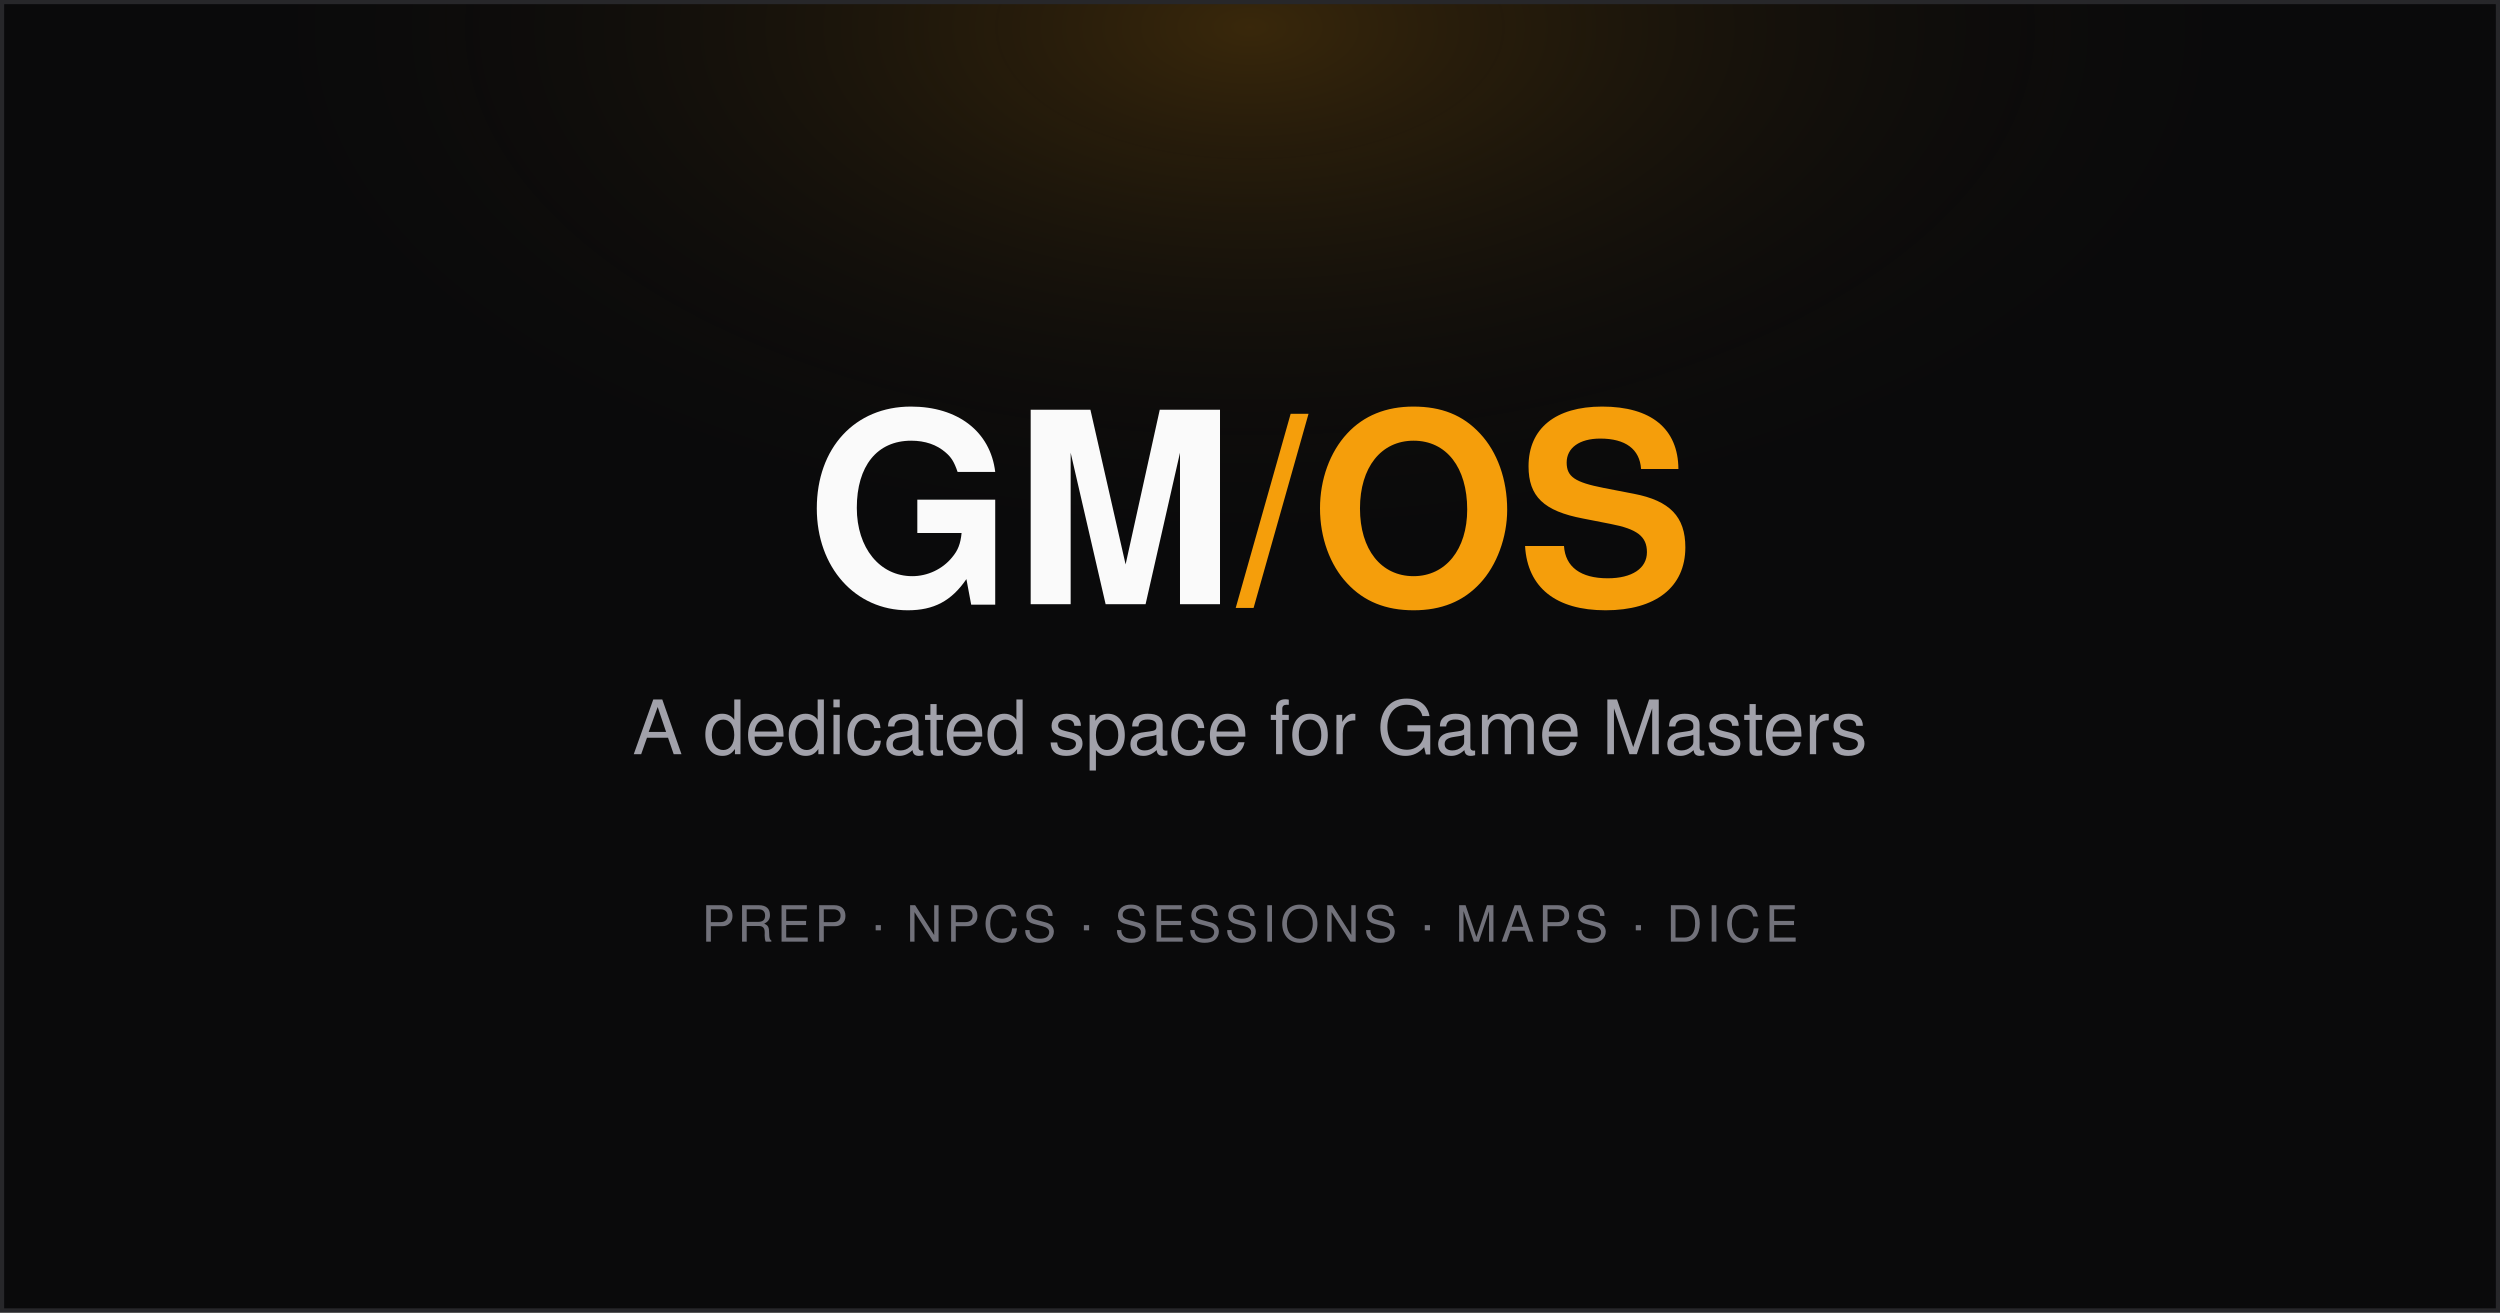
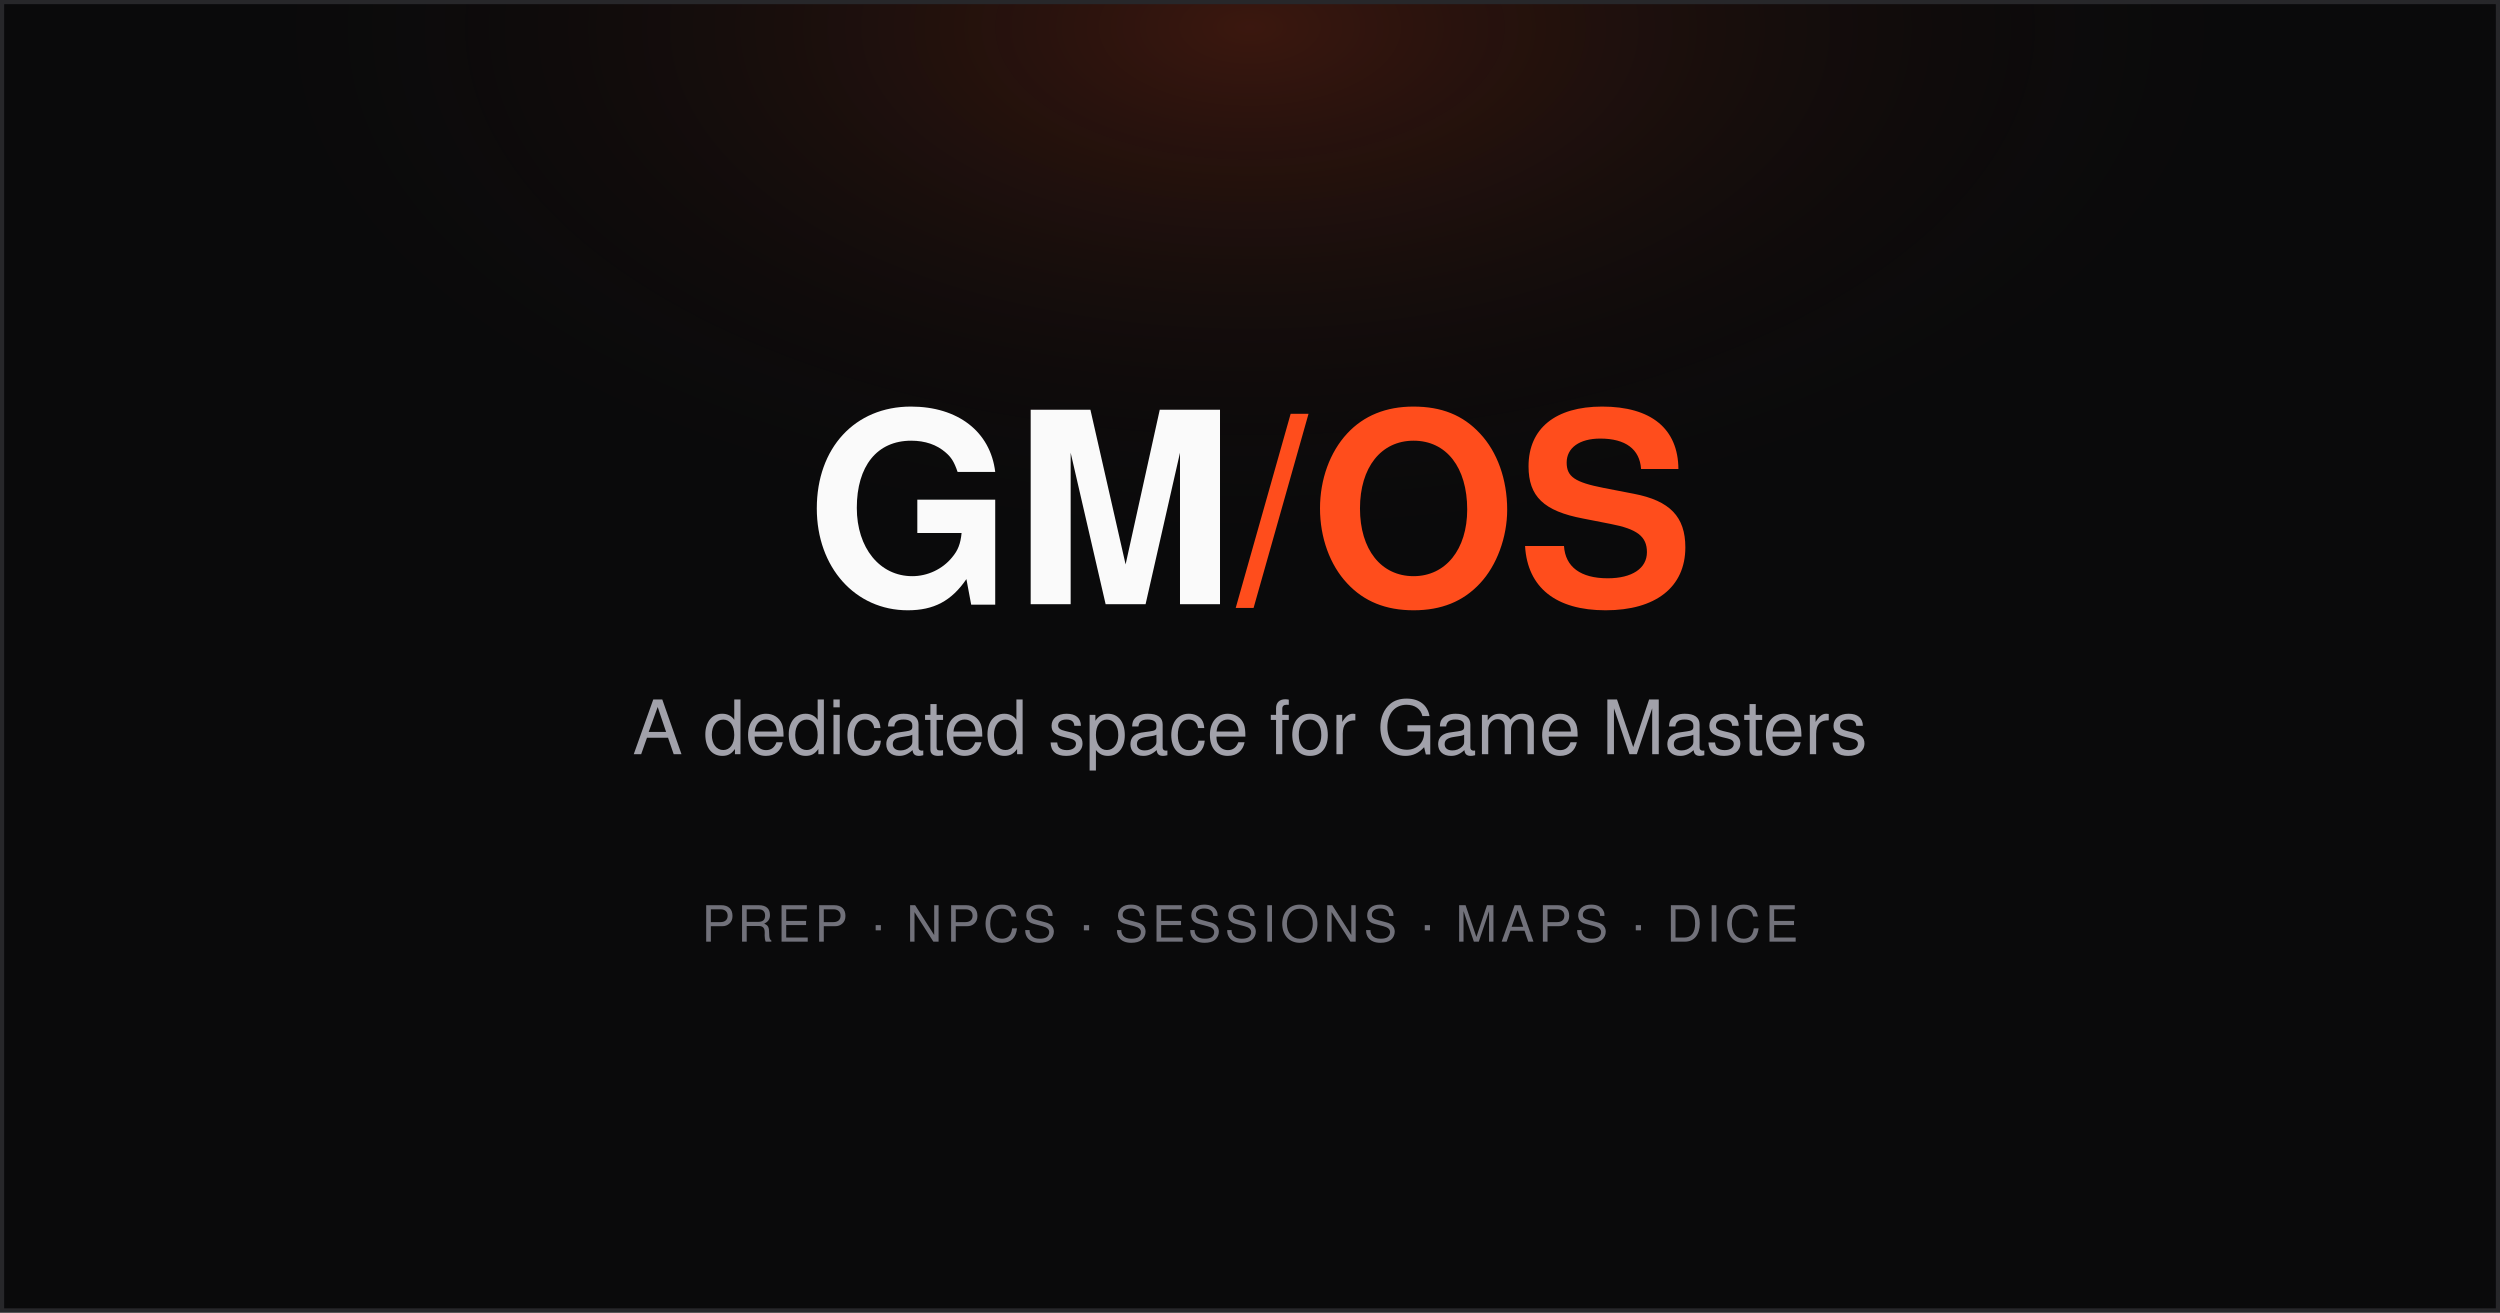
<svg xmlns="http://www.w3.org/2000/svg" width="1200" height="630" viewBox="0 0 1200 630">
  <defs>
    <radialGradient id="glow" cx="50%" cy="2%" r="75%">
-       <stop offset="0%" stop-color="#f59e0b" stop-opacity="0.20" />
+       <stop offset="0%" stop-color="#ff4d1c" stop-opacity="0.20" />
      <stop offset="55%" stop-color="#0a0a0b" stop-opacity="0" />
    </radialGradient>
  </defs>
  <rect width="1200" height="630" fill="#0a0a0b" />
  <rect width="1200" height="630" fill="url(#glow)" />
  <rect x="1" y="1" width="1198" height="628" fill="none" stroke="#27272a" stroke-width="2" />
-   <text x="600" y="290" text-anchor="middle" font-family="Helvetica, Arial, sans-serif" font-weight="700" font-size="128" fill="#fafafa">GM<tspan fill="#f59e0b">/OS</tspan>
+   <text x="600" y="290" text-anchor="middle" font-family="Helvetica, Arial, sans-serif" font-weight="700" font-size="128" fill="#fafafa">GM<tspan fill="#ff4d1c">/OS</tspan>
  </text>
  <text x="600" y="362" text-anchor="middle" font-family="Helvetica, Arial, sans-serif" font-size="36" fill="#a1a1aa">A dedicated space for Game Masters</text>
  <text x="600" y="452" text-anchor="middle" font-family="Helvetica, Arial, sans-serif" font-weight="500" font-size="24" fill="#71717a" letter-spacing="2">PREP  ·  NPCS  ·  SESSIONS  ·  MAPS  ·  DICE</text>
</svg>
